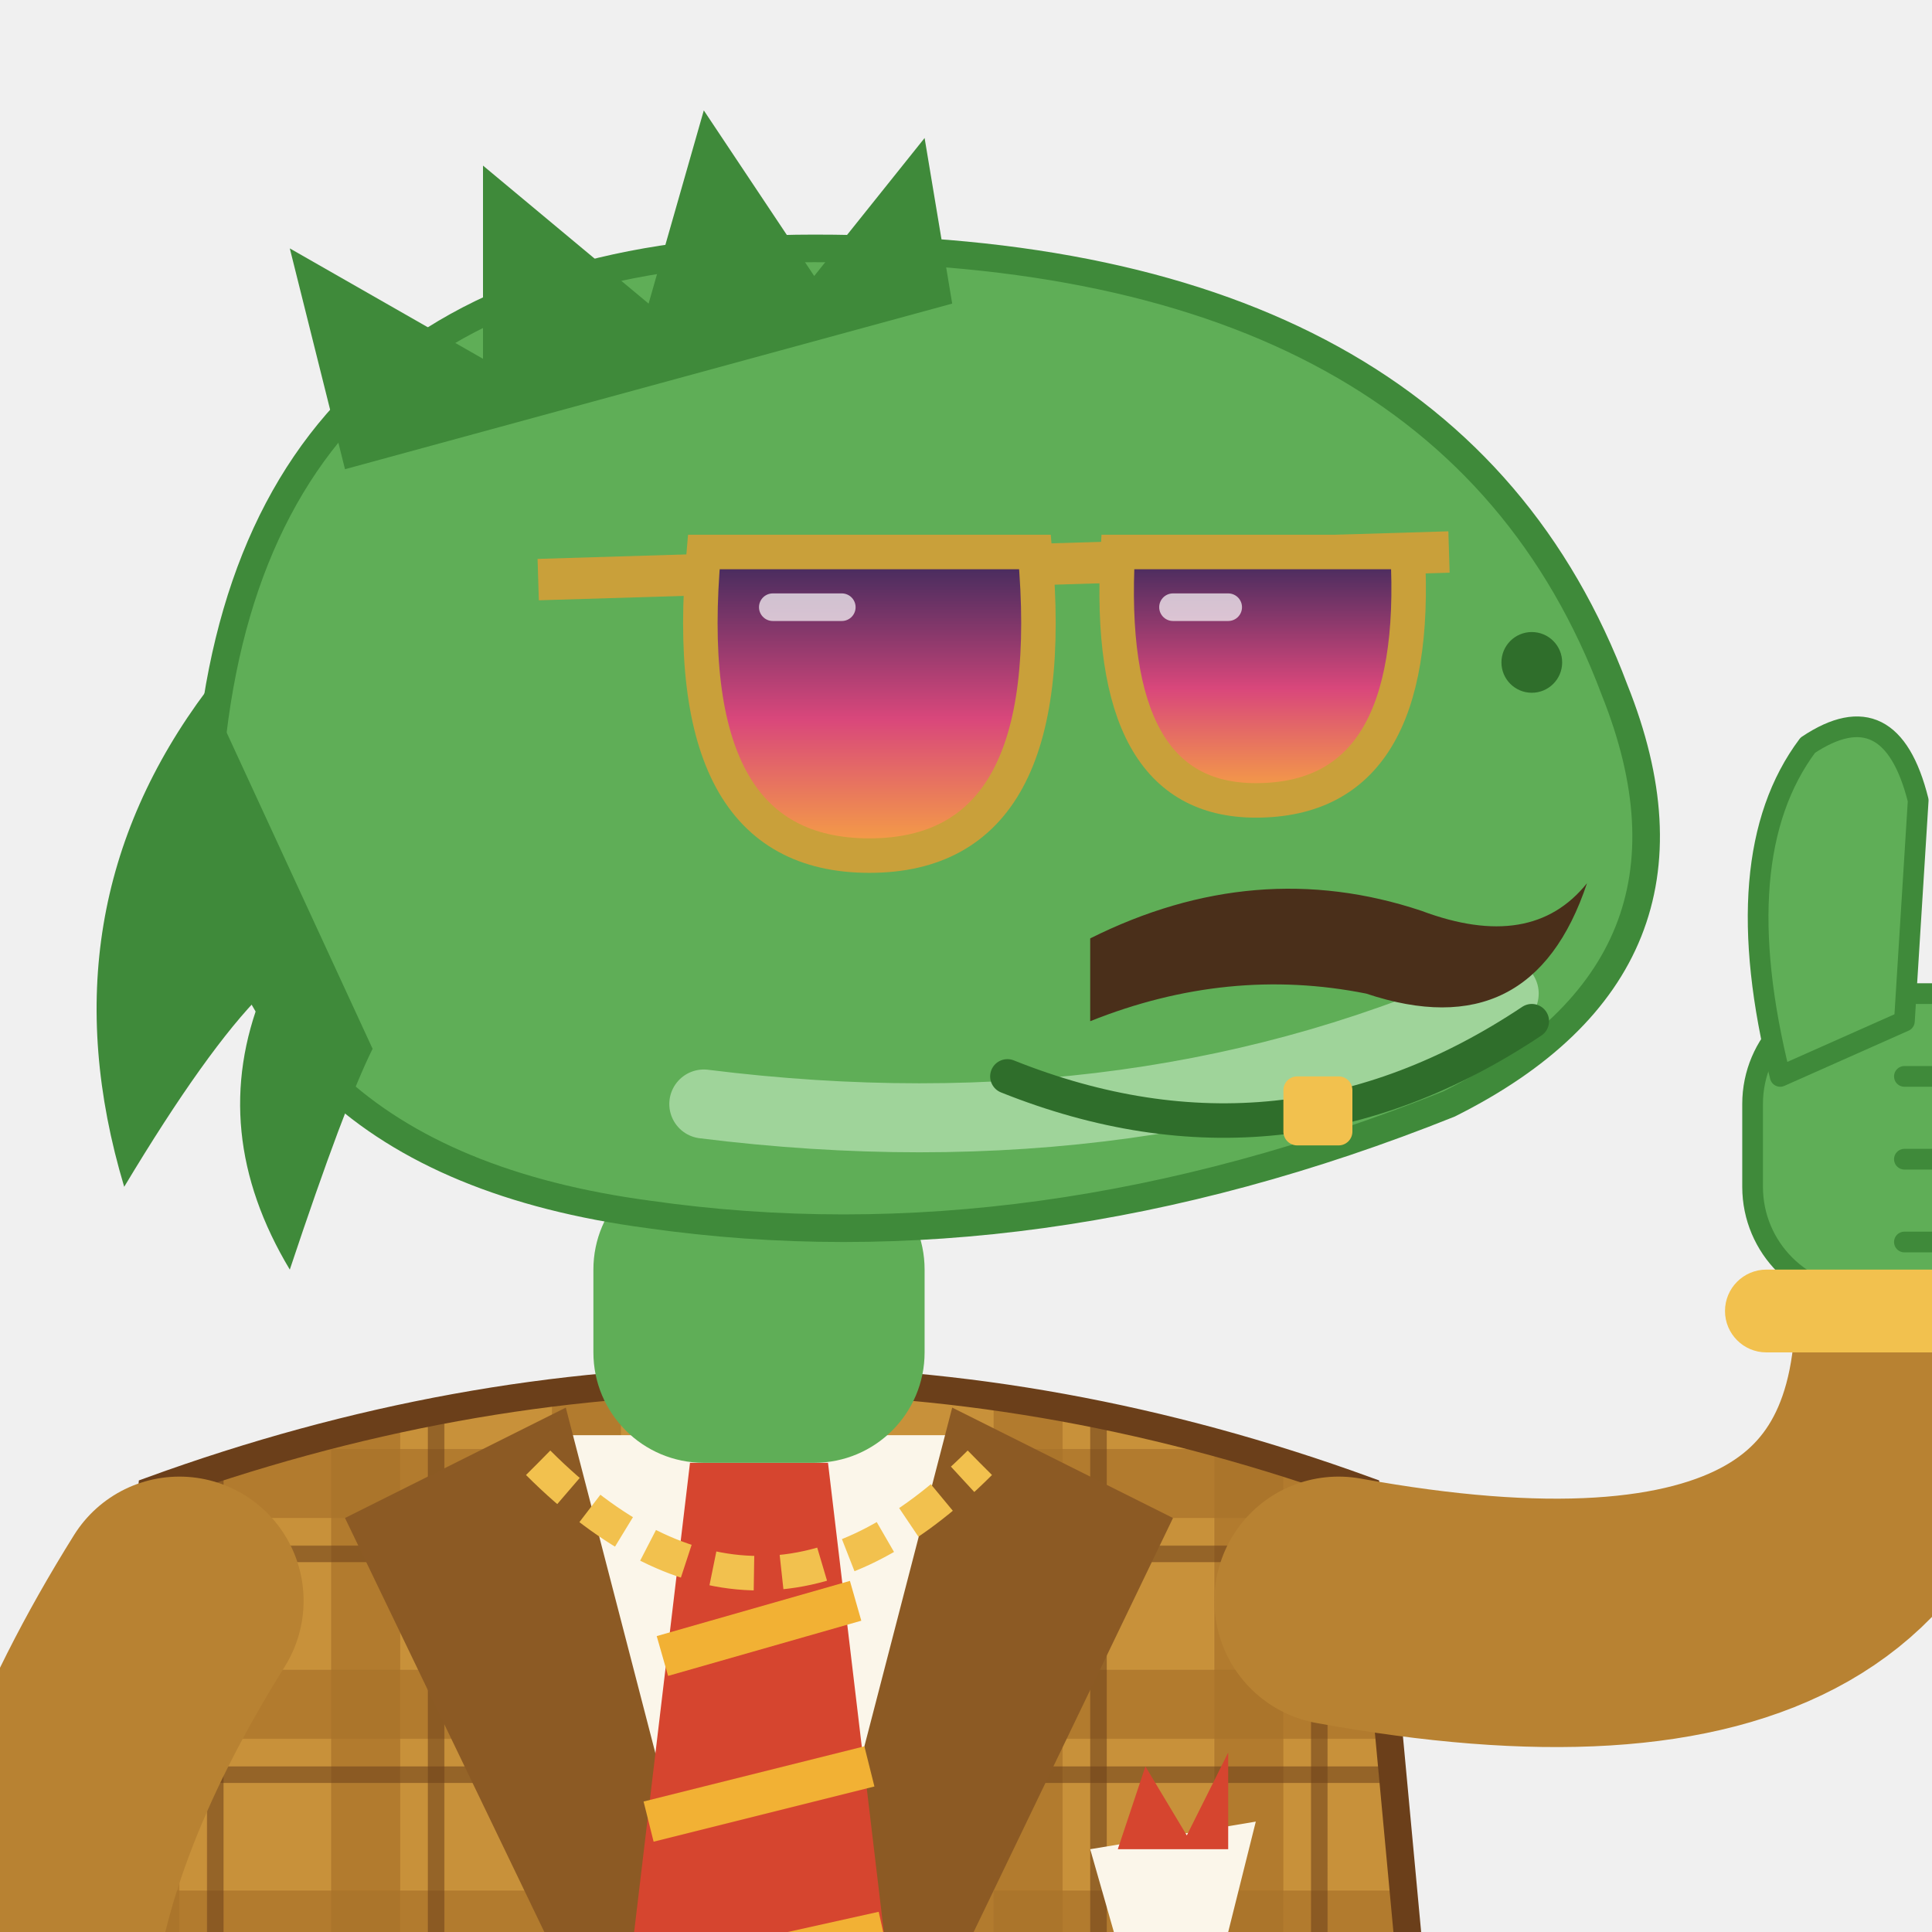
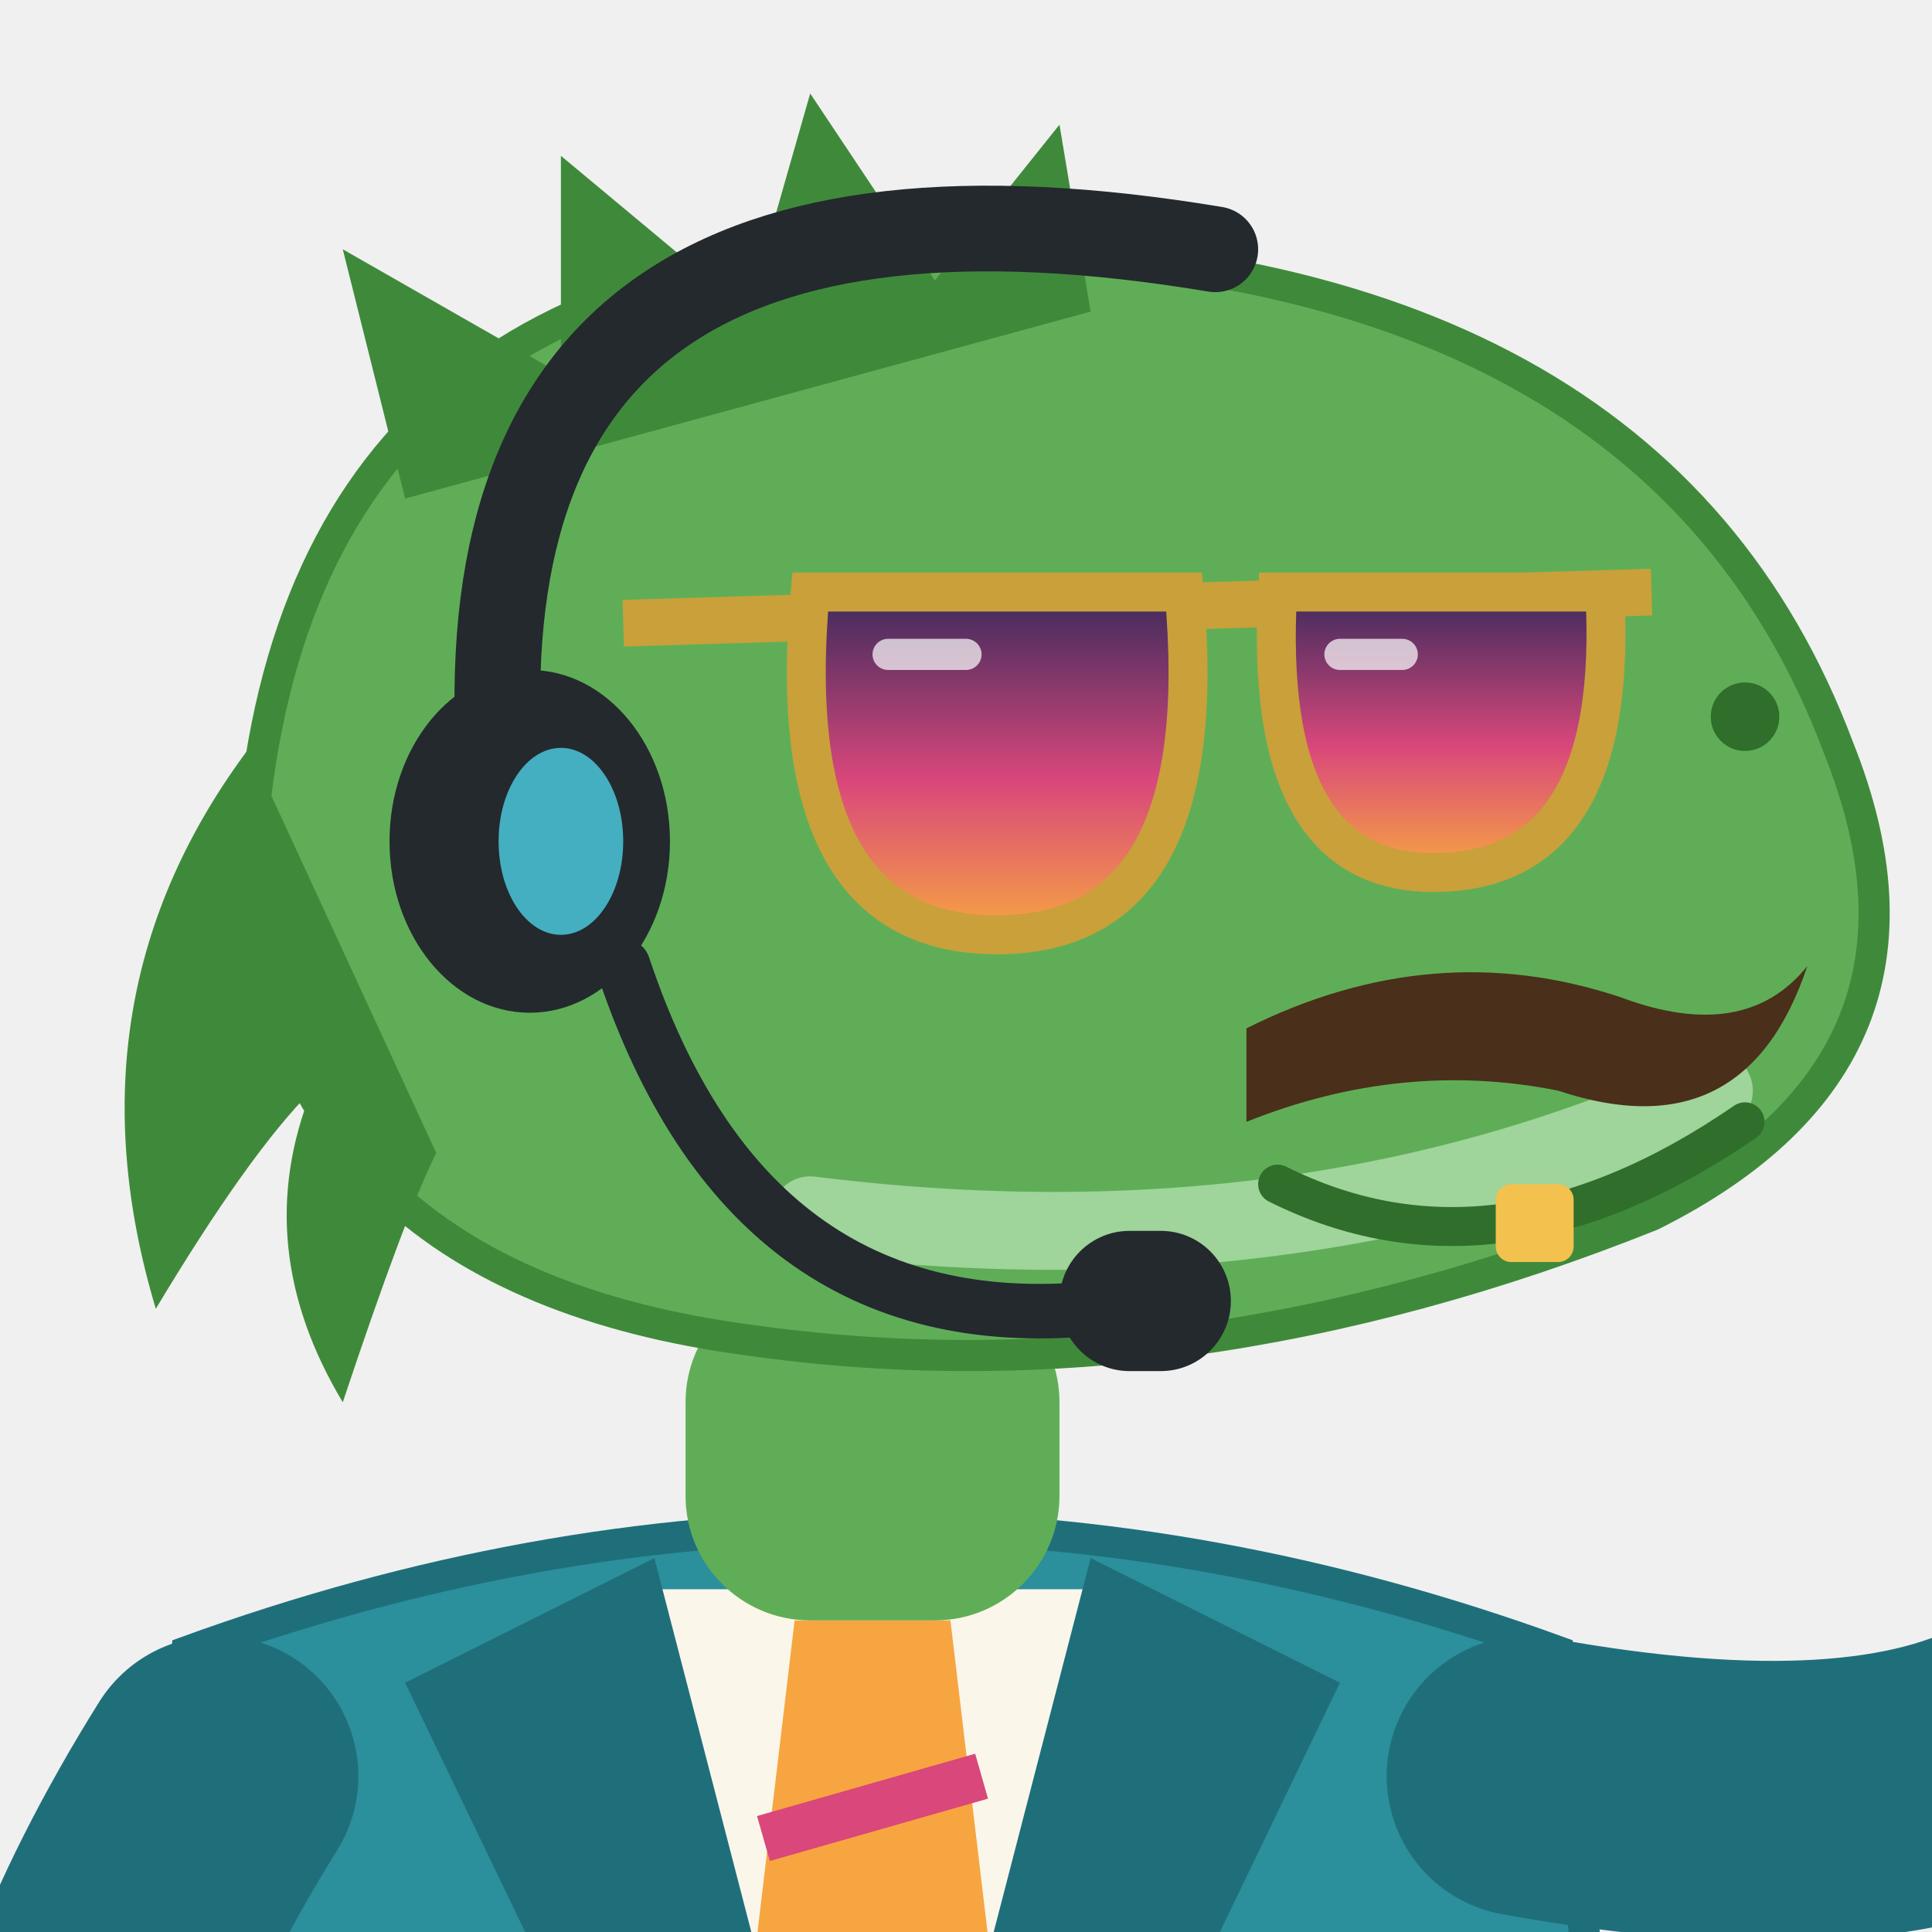
- <svg xmlns="http://www.w3.org/2000/svg" viewBox="45 12 140 140" role="img" aria-labelledby="t">
+ <svg xmlns="http://www.w3.org/2000/svg" viewBox="44 14 124 124" role="img" aria-labelledby="t">
  <defs>
-     <pattern id="plaid" width="16" height="16" patternUnits="userSpaceOnUse">
-       <rect width="16" height="16" fill="#c8913a" />
-       <rect width="16" height="5" y="5" fill="#a8722a" opacity=".7" />
-       <rect width="5" height="16" x="5" fill="#a8722a" opacity=".7" />
-       <rect width="16" height="1.2" y="12" fill="#6b3f1a" opacity=".55" />
-       <rect width="1.2" height="16" x="12" fill="#6b3f1a" opacity=".55" />
-     </pattern>
    <linearGradient id="lens" x1="0" y1="0" x2="0" y2="1">
      <stop offset="0" stop-color="#3b2a5c" />
      <stop offset=".55" stop-color="#d9477b" />
      <stop offset="1" stop-color="#f7a541" />
    </linearGradient>
  </defs>
  <path d="M62 200 C20 205 8 175 26 160 C36 152 48 160 42 170" fill="none" stroke="#4f9a4a" stroke-width="13" stroke-linecap="round" />
-   <rect x="72" y="200" width="20" height="30" rx="6" fill="#4a3a2a" />
-   <rect x="108" y="200" width="20" height="30" rx="6" fill="#4a3a2a" />
-   <ellipse cx="80" cy="231" rx="16" ry="6" fill="#2a1f17" />
-   <ellipse cx="120" cy="231" rx="16" ry="6" fill="#2a1f17" />
-   <path d="M56 120 Q100 104 144 120 L152 206 Q100 216 48 206 Z" fill="url(#plaid)" stroke="#6b3f1a" stroke-width="2" />
+   <rect x="72" y="200" width="20" height="30" rx="6" fill="#2f3b44" />
+   <rect x="108" y="200" width="20" height="30" rx="6" fill="#2f3b44" />
+   <ellipse cx="80" cy="231" rx="16" ry="6" fill="#1c232a" />
+   <ellipse cx="120" cy="231" rx="16" ry="6" fill="#1c232a" />
+   <path d="M56 120 Q100 104 144 120 L152 206 Q100 216 48 206 Z" fill="#2b8f9c" stroke="#1f6f7b" stroke-width="2" />
  <path d="M86 116 L100 170 L114 116 Z" fill="#fbf6ea" />
-   <path d="M86 114 L70 122 L96 176 L100 168 Z" fill="#8c5a24" />
-   <path d="M114 114 L130 122 L104 176 L100 168 Z" fill="#8c5a24" />
-   <path d="M95 118 L105 118 L110 160 L100 172 L90 160 Z" fill="#d6452f" />
-   <path d="M93 132 L107 128 M92 144 L108 140 M91 156 L109 152" stroke="#f2b134" stroke-width="3" />
-   <path d="M84 118 Q100 134 116 118" fill="none" stroke="#f2c14e" stroke-width="2.5" stroke-dasharray="3 2" />
-   <path d="M124 146 L136 144 L134 152 L126 153 Z" fill="#fbf6ea" />
-   <path d="M126 146 L128 140 L131 145 L134 139 L134 146" fill="#d6452f" />
-   <path d="M58 128 Q38 160 54 182" fill="none" stroke="#b88232" stroke-width="18" stroke-linecap="round" />
+   <path d="M86 114 L70 122 L96 176 L100 168 Z" fill="#1f6f7b" />
+   <path d="M114 114 L130 122 L104 176 L100 168 Z" fill="#1f6f7b" />
+   <path d="M95 118 L105 118 L110 160 L100 172 L90 160 Z" fill="#f7a541" />
+   <path d="M93 132 L107 128 M92 144 L108 140 M91 156 L109 152" stroke="#d9477b" stroke-width="3" />
+   <path d="M52 200 Q100 210 150 200" fill="none" stroke="#43afc1" stroke-width="5" />
+   <rect x="118" y="142" width="22" height="13" rx="2.5" fill="#fbf6ea" stroke="#1f6f7b" stroke-width="1.5" />
+   <path d="M122 148.5 L136 148.5" stroke="#1f6f7b" stroke-width="2.5" stroke-linecap="round" />
+   <path d="M58 128 Q38 160 54 182" fill="none" stroke="#1f6f7b" stroke-width="18" stroke-linecap="round" />
  <circle cx="56" cy="186" r="9" fill="#5fae57" />
-   <circle cx="56" cy="200" r="7" fill="none" stroke="#f2c14e" stroke-width="3" />
-   <rect x="46" y="204" width="20" height="12" rx="2" fill="#fbf6ea" stroke="#6b3f1a" />
-   <text x="56" y="213" font-family="Arial Black, Arial, sans-serif" font-size="7" text-anchor="middle" fill="#d6452f">SOLD</text>
-   <path d="M142 128 Q186 136 184 104" fill="none" stroke="#b88232" stroke-width="18" stroke-linecap="round" />
+   <rect x="44" y="184" width="20" height="22" rx="3" fill="#fbf6ea" stroke="#423d33" stroke-width="2" />
+   <path d="M64 189 Q72 189 72 195 Q72 201 64 201" fill="none" stroke="#423d33" stroke-width="2.5" />
+   <path d="M48 192 L60 192" stroke="#43afc1" stroke-width="3" />
+   <path d="M142 128 Q186 136 184 104" fill="none" stroke="#1f6f7b" stroke-width="18" stroke-linecap="round" />
  <rect x="172" y="84" width="24" height="22" rx="8" fill="#5fae57" stroke="#3f8a3a" stroke-width="1.5" />
  <path d="M174 90 Q170 74 176 66 Q182 62 184 70 L183 86 Z" fill="#5fae57" stroke="#3f8a3a" stroke-width="1.5" stroke-linejoin="round" />
  <path d="M183 90 L195 90 M183 96 L195 96 M183 102 L194 102" stroke="#3f8a3a" stroke-width="1.5" stroke-linecap="round" />
-   <rect x="170" y="104" width="28" height="6" rx="3" fill="#f2c14e" />
+   <rect x="170" y="104" width="28" height="6" rx="3" fill="#f7a541" />
  <rect x="88" y="96" width="24" height="22" rx="8" fill="#5fae57" />
  <path d="M60 70 Q62 30 104 30 Q150 30 162 62 Q170 82 150 92 Q120 104 92 100 Q62 96 60 70 Z" fill="#5fae57" stroke="#3f8a3a" stroke-width="2" />
  <path d="M70 46 L66 30 L80 38 L80 24 L92 34 L96 20 L104 32 L112 22 L114 34" fill="#3f8a3a" />
  <path d="M60 62 Q48 78 54 98 Q60 88 64 84 Q60 94 66 104 Q70 92 72 88" fill="#3f8a3a" />
  <path d="M96 92 Q128 96 154 84" fill="none" stroke="#9fd49a" stroke-width="5" stroke-linecap="round" />
  <circle cx="156" cy="60" r="2.2" fill="#2f6e2b" />
+   <path d="M76 62 Q74 22 122 30" fill="none" stroke="#24292e" stroke-width="5.5" stroke-linecap="round" />
+   <ellipse cx="78" cy="68" rx="9" ry="11" fill="#24292e" />
+   <ellipse cx="80" cy="68" rx="4" ry="6" fill="#43afc1" />
+   <path d="M84 76 Q92 100 114 98" fill="none" stroke="#24292e" stroke-width="3.5" stroke-linecap="round" />
+   <rect x="112" y="93" width="11" height="9" rx="4.5" fill="#24292e" />
  <path d="M84 54 L150 52" stroke="#c9a03a" stroke-width="3" />
  <path d="M96 52 Q94 74 108 74 Q122 74 120 52 Z" fill="url(#lens)" stroke="#c9a03a" stroke-width="2.5" />
  <path d="M126 52 Q125 70 136 70 Q148 70 147 52 Z" fill="url(#lens)" stroke="#c9a03a" stroke-width="2.5" />
  <path d="M101 56 L106 56 M130 56 L134 56" stroke="#fff" stroke-width="2" stroke-linecap="round" opacity=".7" />
  <path d="M124 80 Q136 74 148 78 Q156 81 160 76 Q156 88 144 84 Q134 82 124 86 Z" fill="#4a2f1a" />
-   <path d="M118 90 Q138 98 156 86" fill="none" stroke="#2f6e2b" stroke-width="2.5" stroke-linecap="round" />
-   <rect x="138" y="90" width="5" height="5" rx="1" fill="#f2c14e" />
+   <path d="M126 90 Q140 97 156 86" fill="none" stroke="#2f6e2b" stroke-width="2.5" stroke-linecap="round" />
+   <rect x="140" y="90" width="5" height="5" rx="1" fill="#f2c14e" />
</svg>
